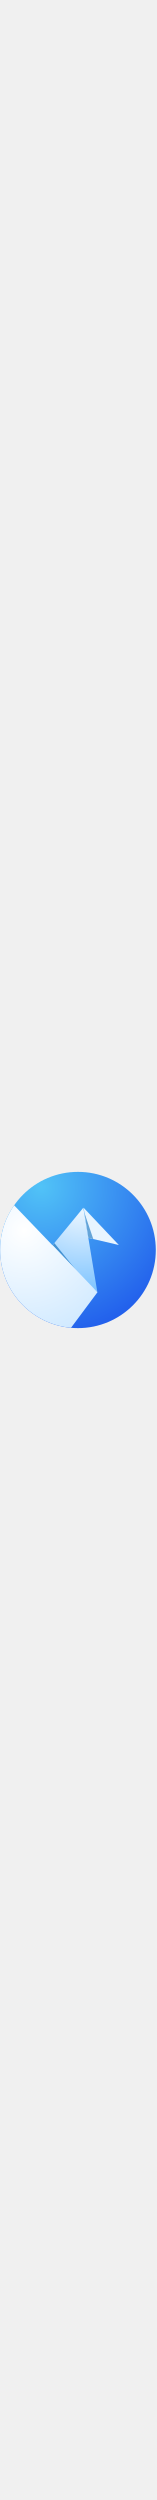
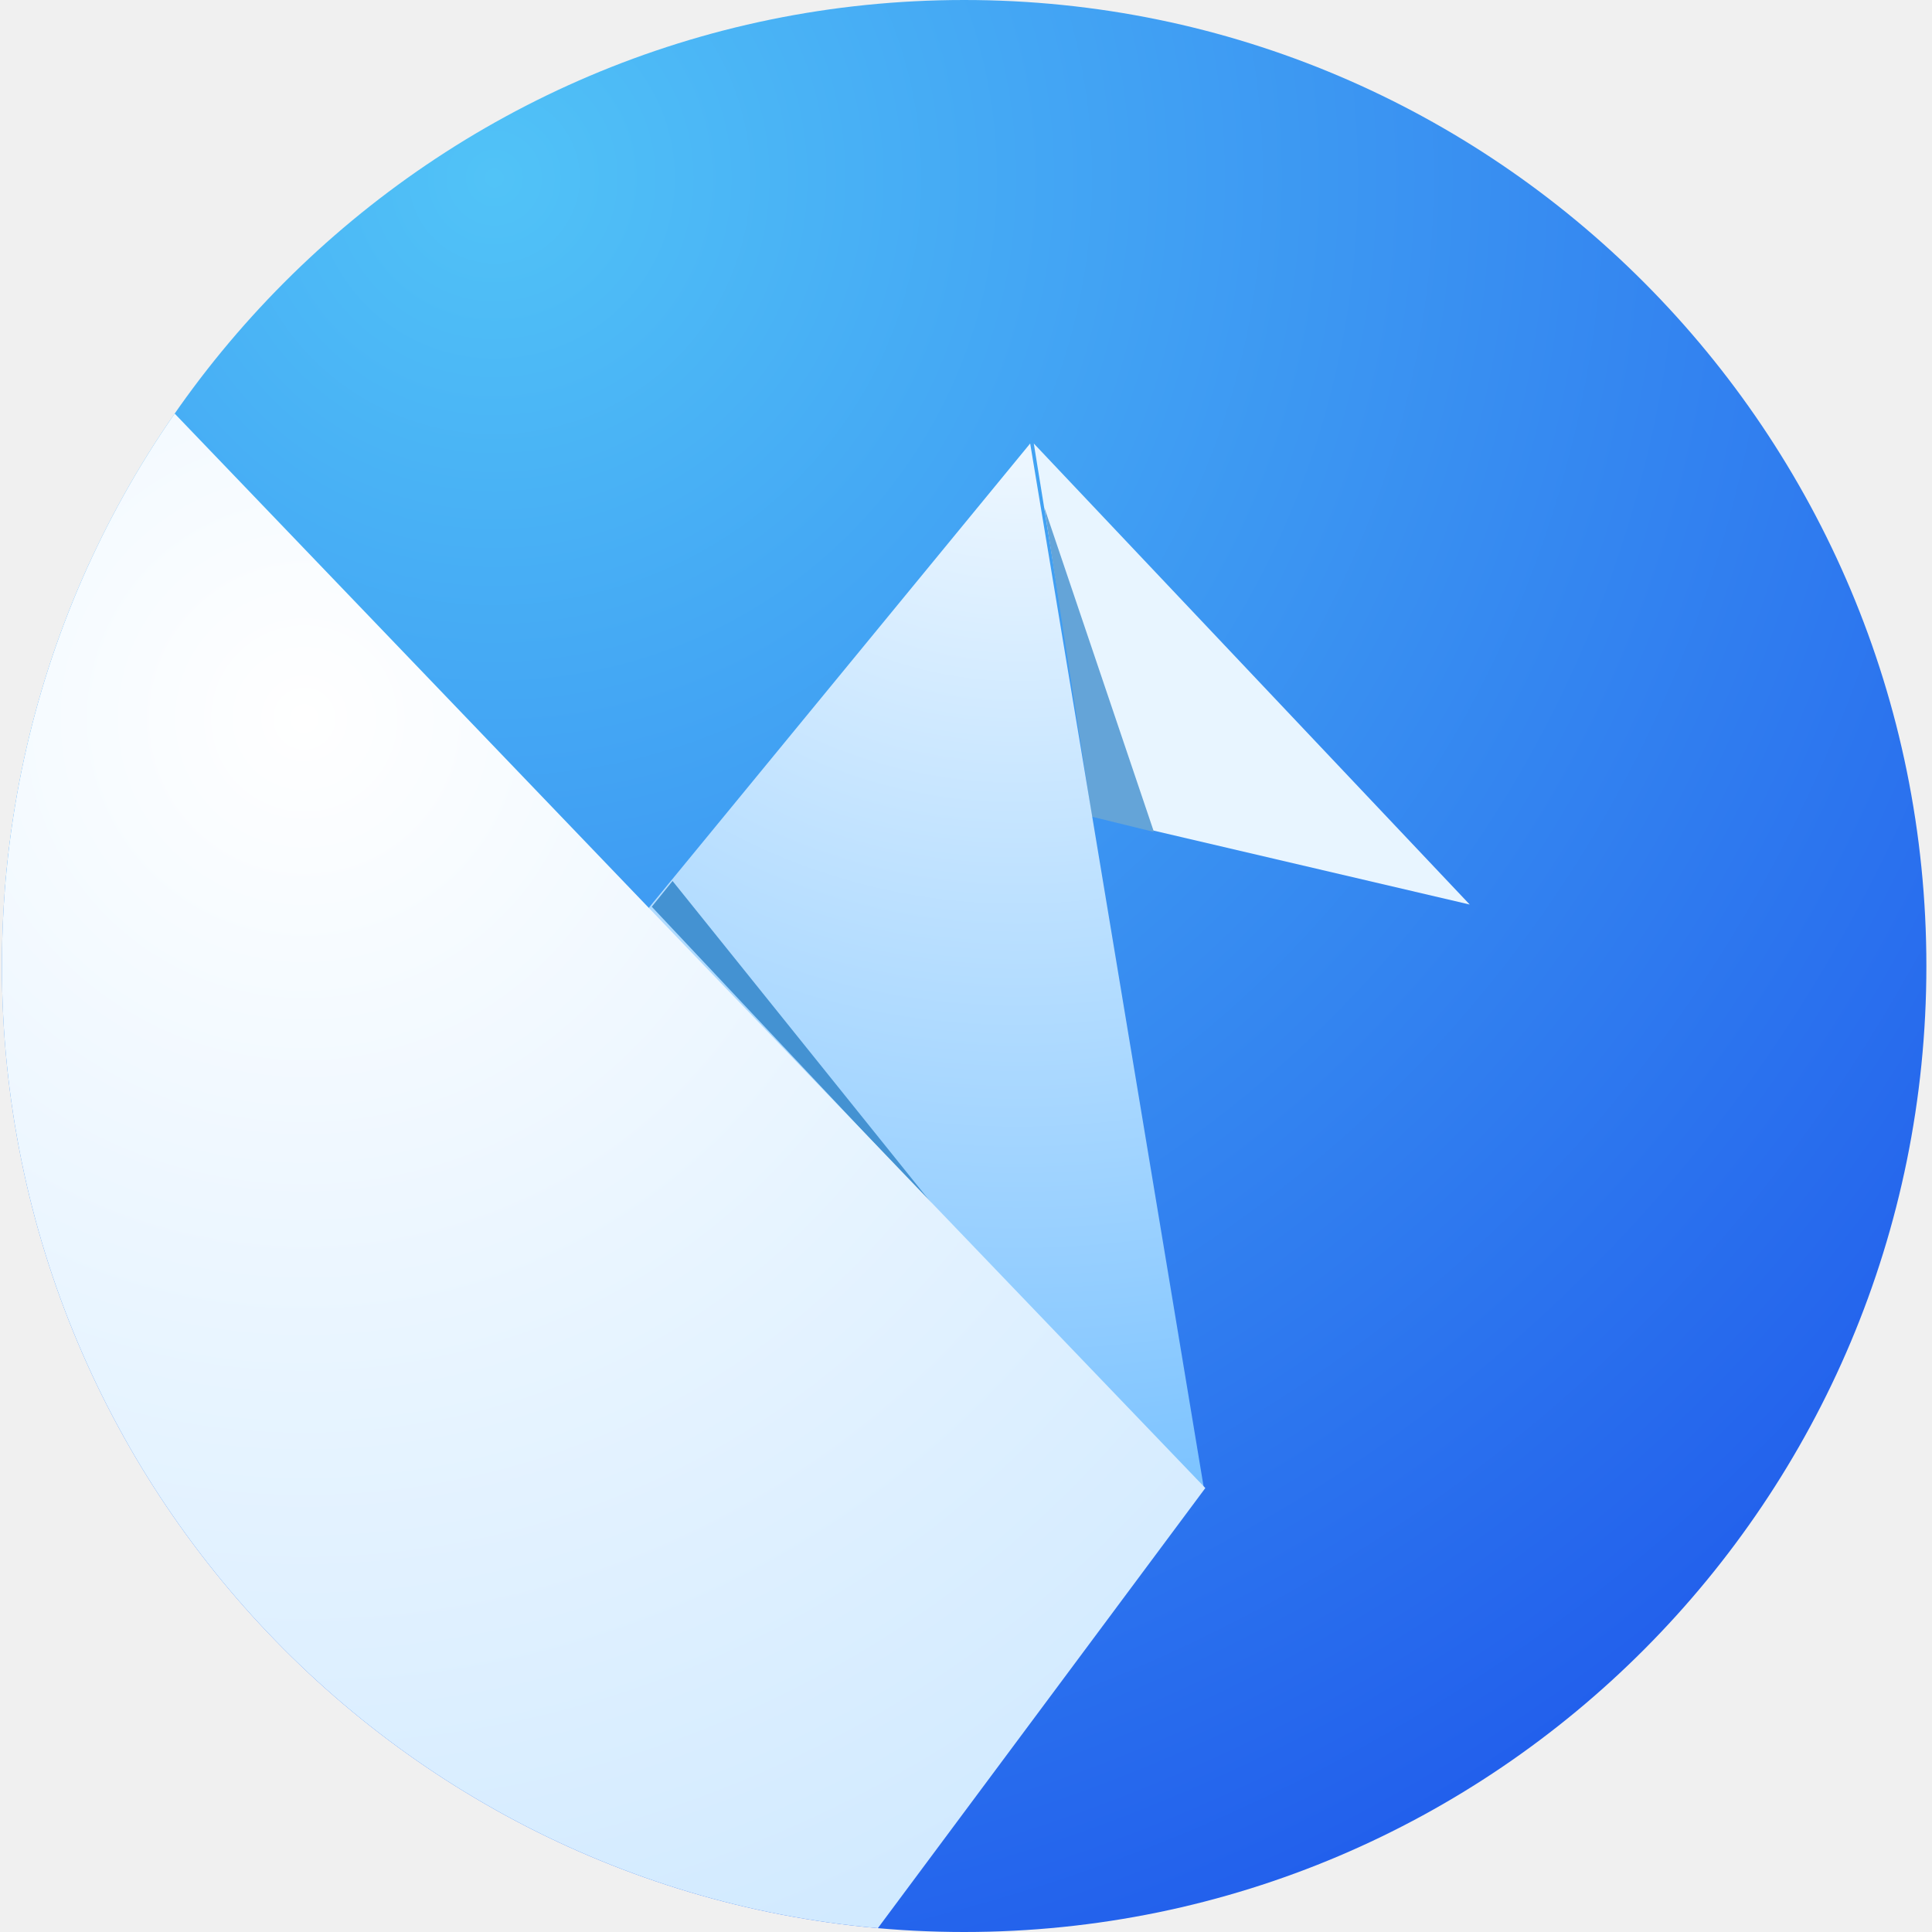
- <svg xmlns="http://www.w3.org/2000/svg" xmlns:xlink="http://www.w3.org/1999/xlink" width="50px" height="800px" viewBox="0 0 256 256" version="1.1" preserveAspectRatio="xMidYMid">
+ <svg xmlns="http://www.w3.org/2000/svg" xmlns:xlink="http://www.w3.org/1999/xlink" width="50px" height="50px" viewBox="0 0 256 256" version="1.1" preserveAspectRatio="xMidYMid">
  <defs>
    <radialGradient cx="26.196%" cy="9.36%" fx="26.196%" fy="9.36%" r="105.51%" gradientTransform="translate(0.261957,0.093602),scale(1,0.996094),rotate(58.07124),translate(-0.261957,-0.093602)" id="radialGradient-1">
      <stop stop-color="#51C3F7" offset="0%">

</stop>
      <stop stop-color="#1e57eb" offset="100%">

</stop>
    </radialGradient>
    <path d="M127.755,256 C198.171,256 255.255,198.693 255.255,128 C255.255,57.308 198.171,0 127.755,0 C57.338,0 0.255,57.308 0.255,128 C0.255,198.693 57.338,256 127.755,256 Z" id="path-2">

</path>
    <radialGradient cx="-15.313%" cy="-13.633%" fx="-15.313%" fy="-13.633%" r="181.001%" gradientTransform="translate(-0.153135,-0.136327),scale(1,0.909547),rotate(15.26998),translate(0.153135,0.136327)" id="radialGradient-4">
      <stop stop-color="#FFFFFF" offset="0%">

</stop>
      <stop stop-color="#5CB5FF" offset="100%">

</stop>
    </radialGradient>
    <radialGradient cx="69.551%" cy="-14.976%" fx="69.551%" fy="-14.976%" r="205.05%" gradientTransform="translate(0.695506,-0.149761),scale(1,0.576945),rotate(117.1322),translate(-0.695506,0.149761)" id="radialGradient-5">
      <stop stop-color="#FFFFFF" offset="0%">

</stop>
      <stop stop-color="#7AC2FF" offset="100%">

</stop>
    </radialGradient>
    <radialGradient cx="40.071%" cy="19.981%" fx="40.071%" fy="19.981%" r="98.92%" gradientTransform="translate(0.400709,0.199808),scale(1,0.667344),rotate(59.04902),translate(-0.400709,-0.199808)" id="radialGradient-6">
      <stop stop-color="#FFFFFF" offset="0%">

</stop>
      <stop stop-color="#CBE7FF" offset="100%">

</stop>
    </radialGradient>
  </defs>
  <g>
    <path d="M127.755,256 C198.171,256 255.255,198.693 255.255,128 C255.255,57.308 198.171,0 127.755,0 C57.338,0 0.255,57.308 0.255,128 C0.255,198.693 57.338,256 127.755,256 Z" fill="url(#radialGradient-1)">

</path>
    <mask id="mask-3" fill="white">
      <use xlink:href="#path-2">

</use>
    </mask>
    <g>

</g>
    <polygon fill="#E8F5FF" mask="url(#mask-3)" points="136.982 58.764 194.745 119.855 144.989 108.218">

</polygon>
    <path d="M138.379,67.243 L152.904,110.236 L144.693,108.218 L138.379,67.243 Z" fill="#64A4D8" mask="url(#mask-3)">

</path>
    <polygon fill="url(#radialGradient-4)" mask="url(#mask-3)" points="21.364 140.8 -94 13.964 6.172 35.907">

</polygon>
    <polygon fill="url(#radialGradient-5)" mask="url(#mask-3)" points="159.488 196.997 136.503 58.764 79.735 127.88">

</polygon>
    <path d="M89.116,116.735 L124.052,160.199 L86.364,120.145 L89.116,116.735 Z" fill="#4492D2" mask="url(#mask-3)">

</path>
    <polygon fill="url(#radialGradient-6)" mask="url(#mask-3)" points="56.725 335.585 -40.554 108.739 4.621 35.491 159.712 197.174">

</polygon>
  </g>
</svg>
